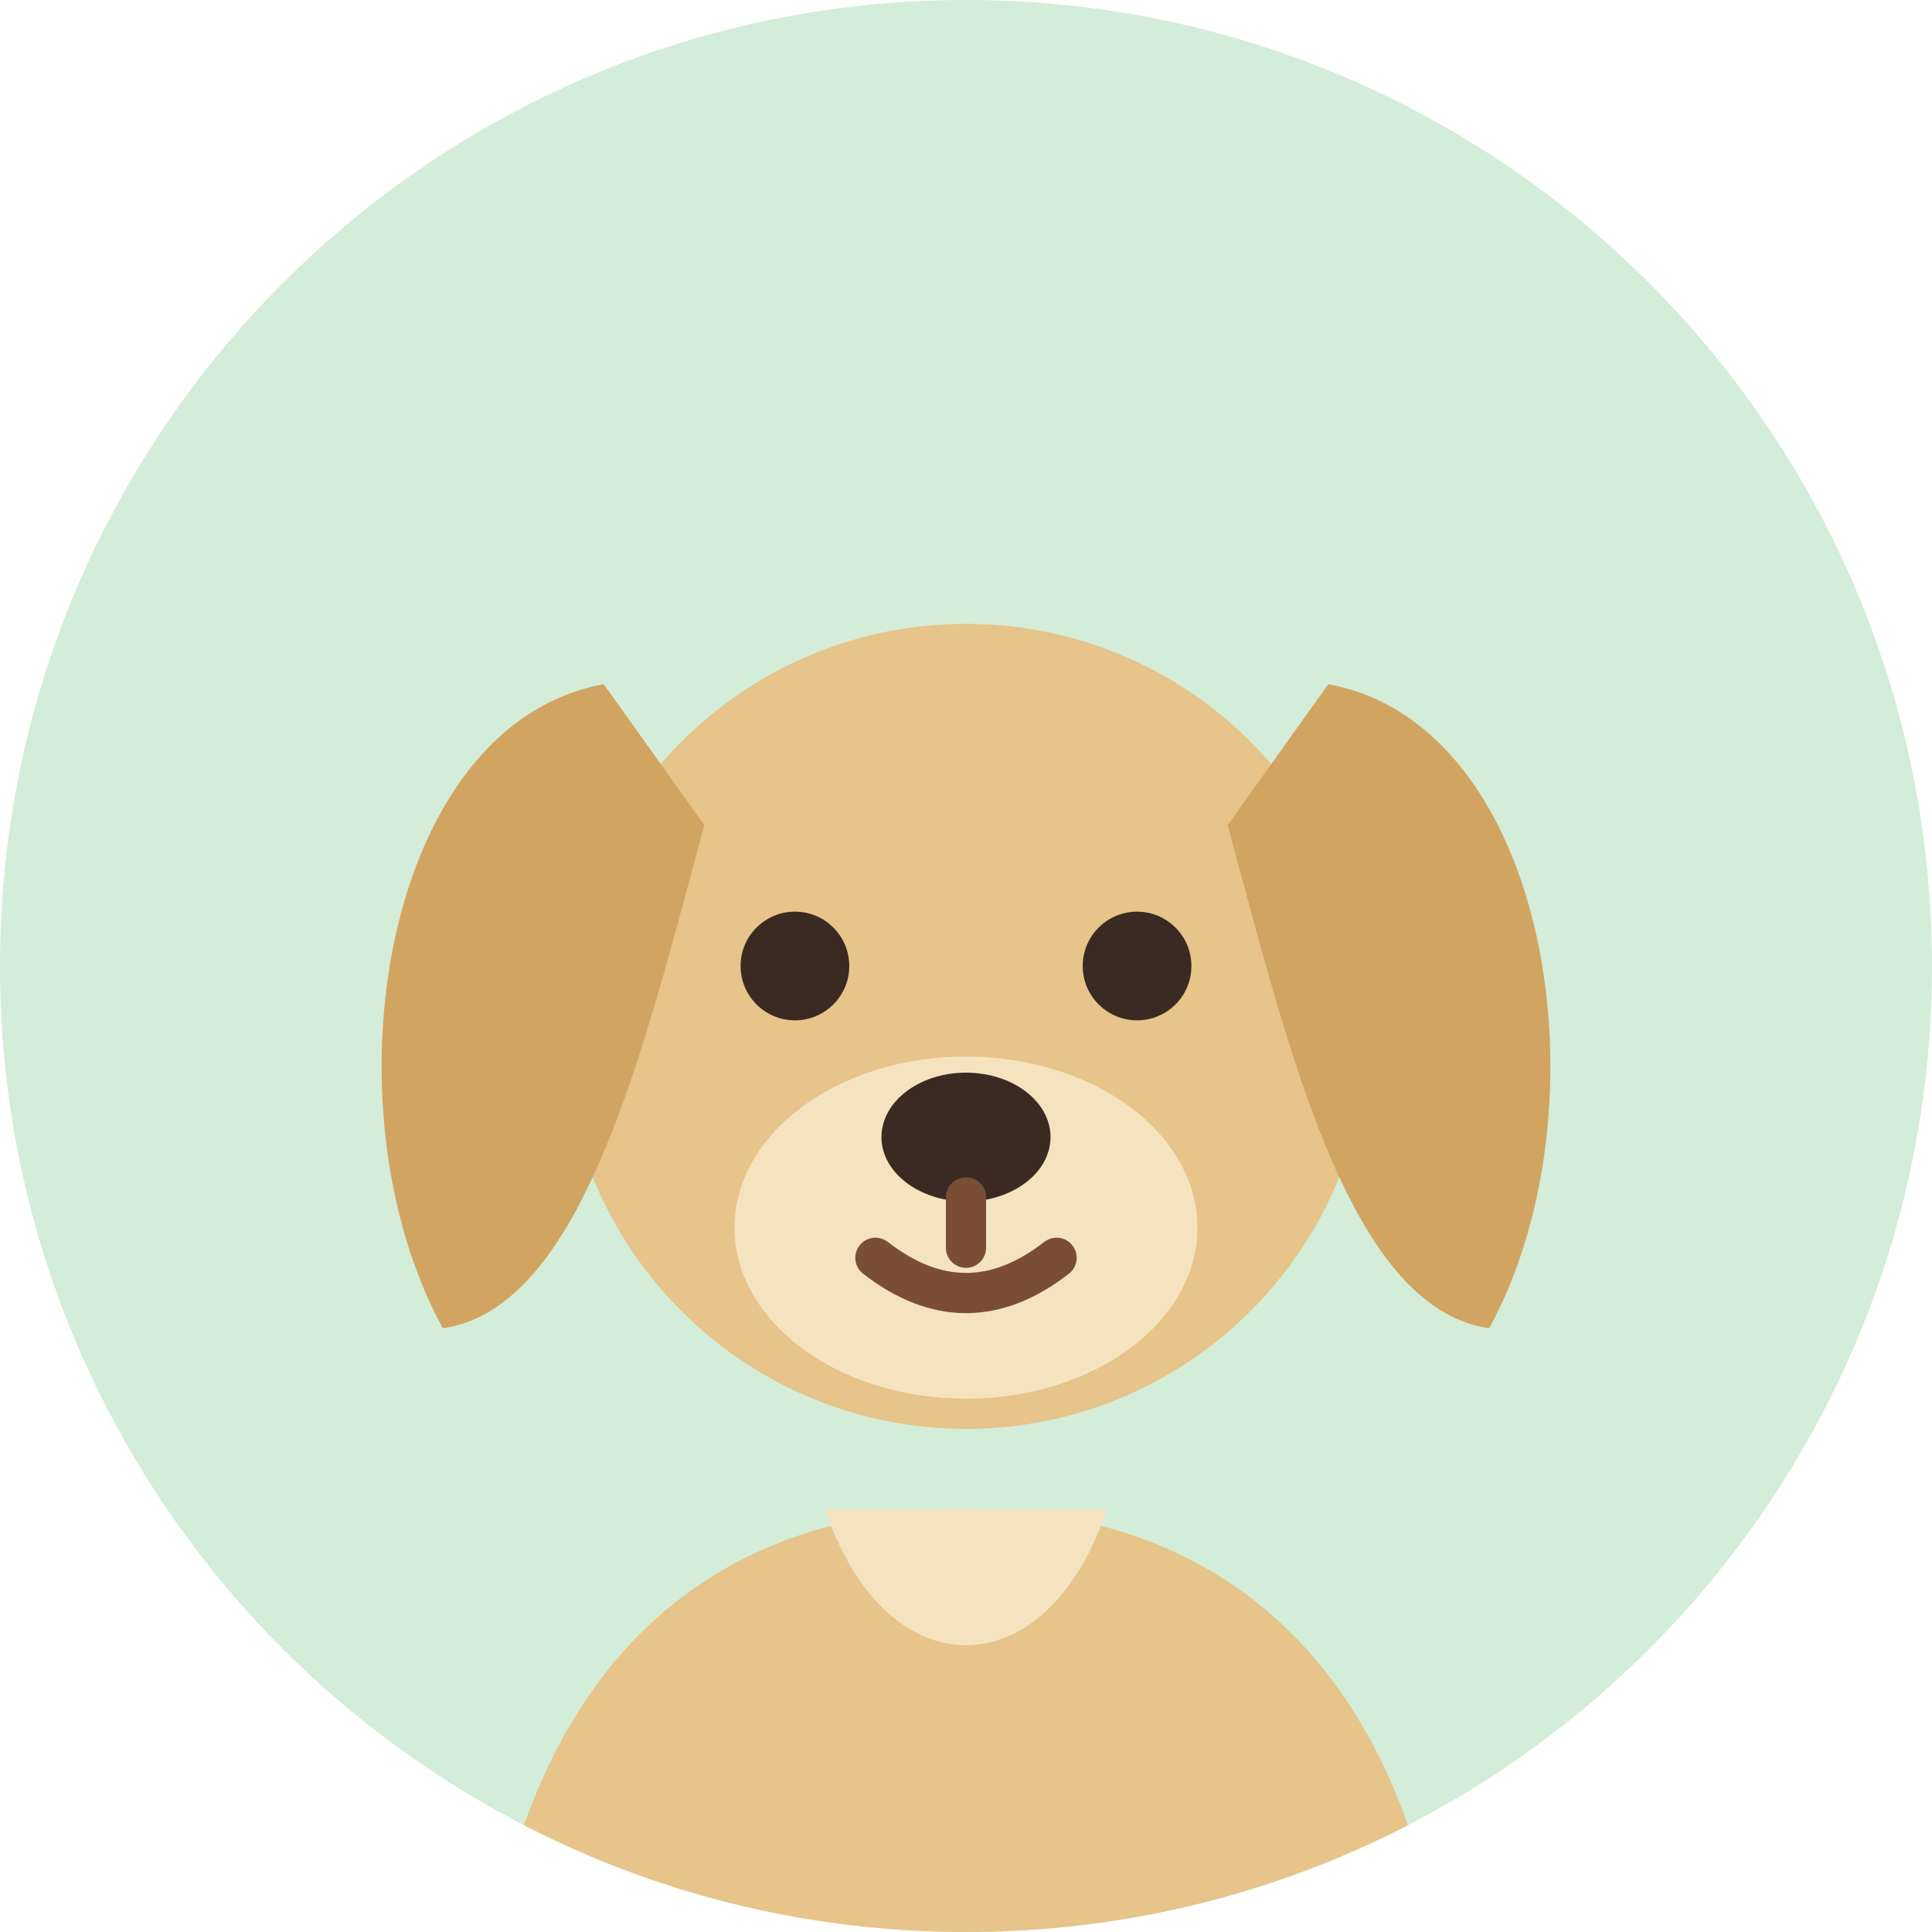
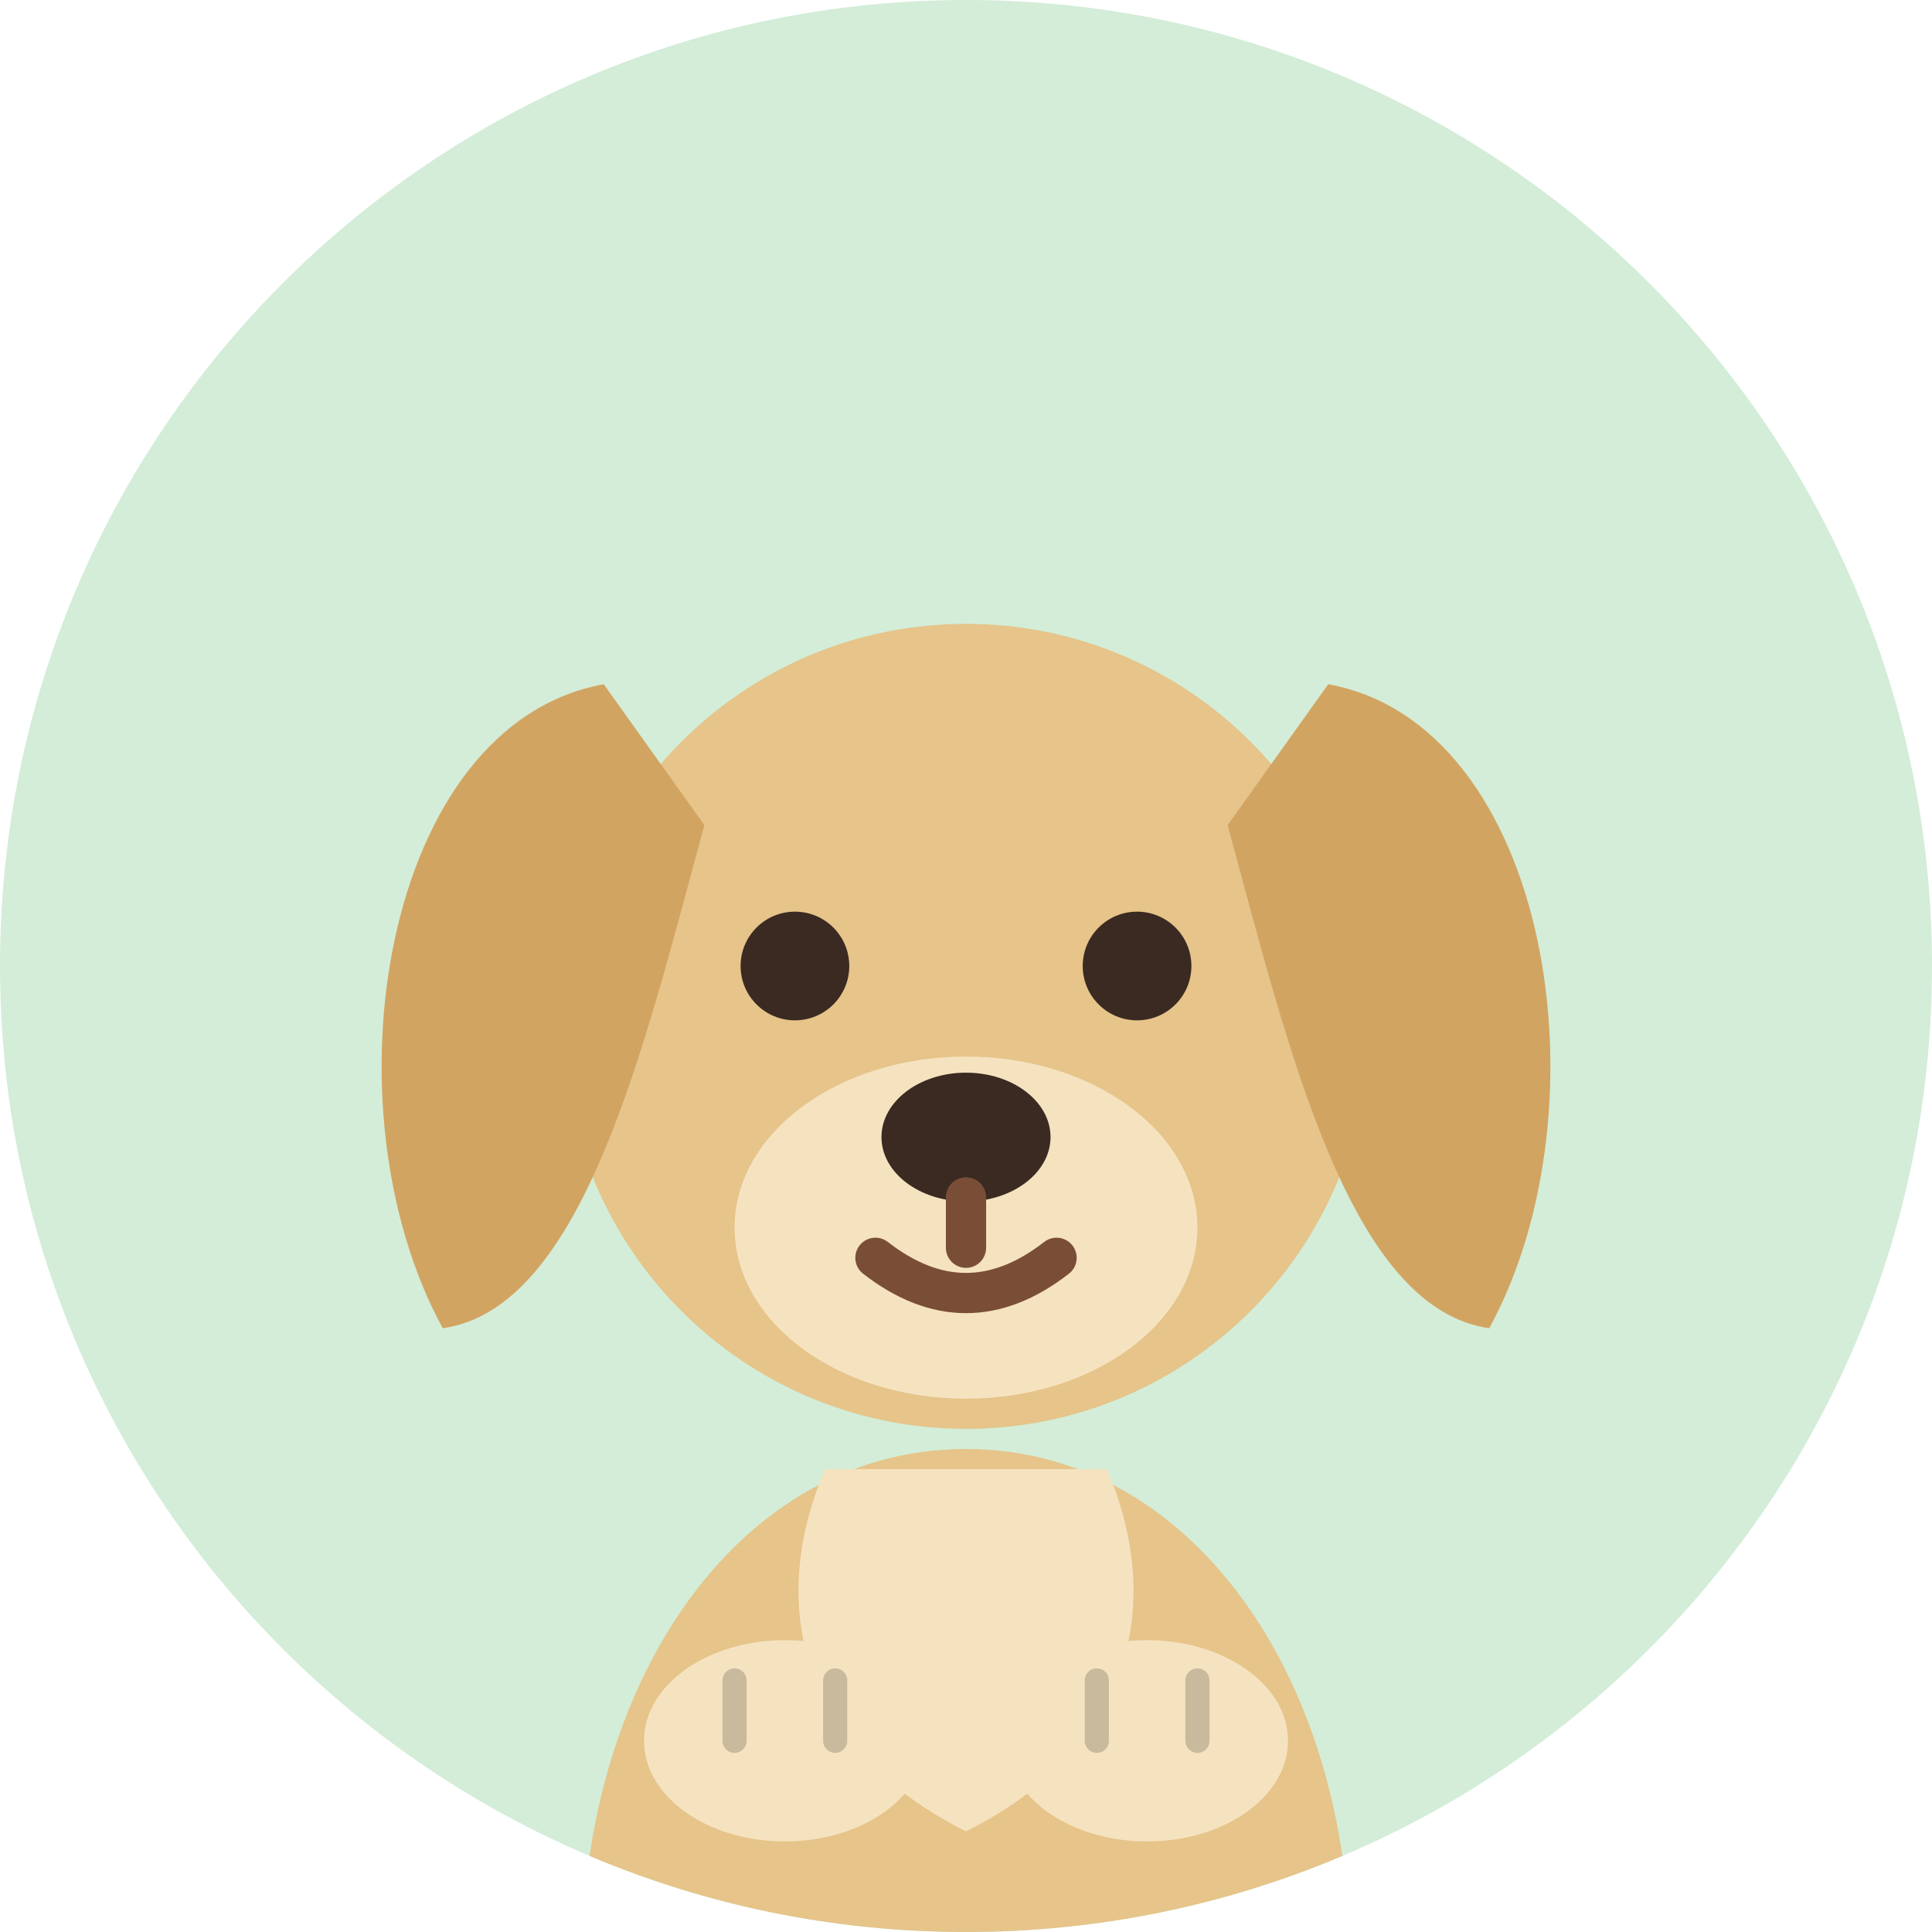
<svg xmlns="http://www.w3.org/2000/svg" viewBox="0 0 96 96" width="96" height="96" fill="none">
  <defs>
    <clipPath id="clip-labrador">
      <circle cx="48" cy="48" r="48" />
    </clipPath>
  </defs>
  <circle cx="48" cy="48" r="48" fill="#D3EDD8" />
  <g clip-path="url(#clip-labrador)">
-     <path d="M24 100 C26 82 36 75 48 75 C60 75 70 82 72 100 Z" fill="#E6C48A" />
-     <path d="M41 75 C44 84 52 84 55 75" fill="#F5E3C0" />
+     <path d="M29 100 C28 85 36 72 48 72 C60 72 68 85 67 100 Z" fill="#E6C48A" />
+     <path d="M41 73 C38 80 40 87 48 91 C56 87 58 80 55 73 Z" fill="#F5E3C0" />
+     <ellipse cx="39" cy="86.5" rx="7" ry="5" fill="#F5E3C0" />
+     <ellipse cx="57" cy="86.5" rx="7" ry="5" fill="#F5E3C0" />
+     <path d="M36.5 83.5 V86.5 M41.5 83.5 V86.5 M54.5 83.5 V86.5 M59.5 83.5 V86.5" stroke="#000000" stroke-opacity="0.18" stroke-width="1.2" stroke-linecap="round" />
    <ellipse cx="48" cy="51" rx="20" ry="20" fill="#E6C48A" />
    <path d="M30 34 C19 36 16 55 22 66 C29 65 32 52 35 41 Z" fill="#D2A462" />
    <path d="M66 34 C77 36 80 55 74 66 C67 65 64 52 61 41 Z" fill="#D2A462" />
    <ellipse cx="48" cy="61" rx="11.5" ry="8.5" fill="#F5E3C0" />
    <ellipse cx="48" cy="56.5" rx="4.2" ry="3.2" fill="#3A2A22" />
    <circle cx="39.5" cy="48" r="2.7" fill="#3A2A22" />
    <circle cx="56.5" cy="48" r="2.7" fill="#3A2A22" />
    <path d="M48 59.5 V62 M43.5 62.5 Q48 66 52.5 62.5" stroke="#7A4E36" stroke-width="2" stroke-linecap="round" />
  </g>
</svg>
